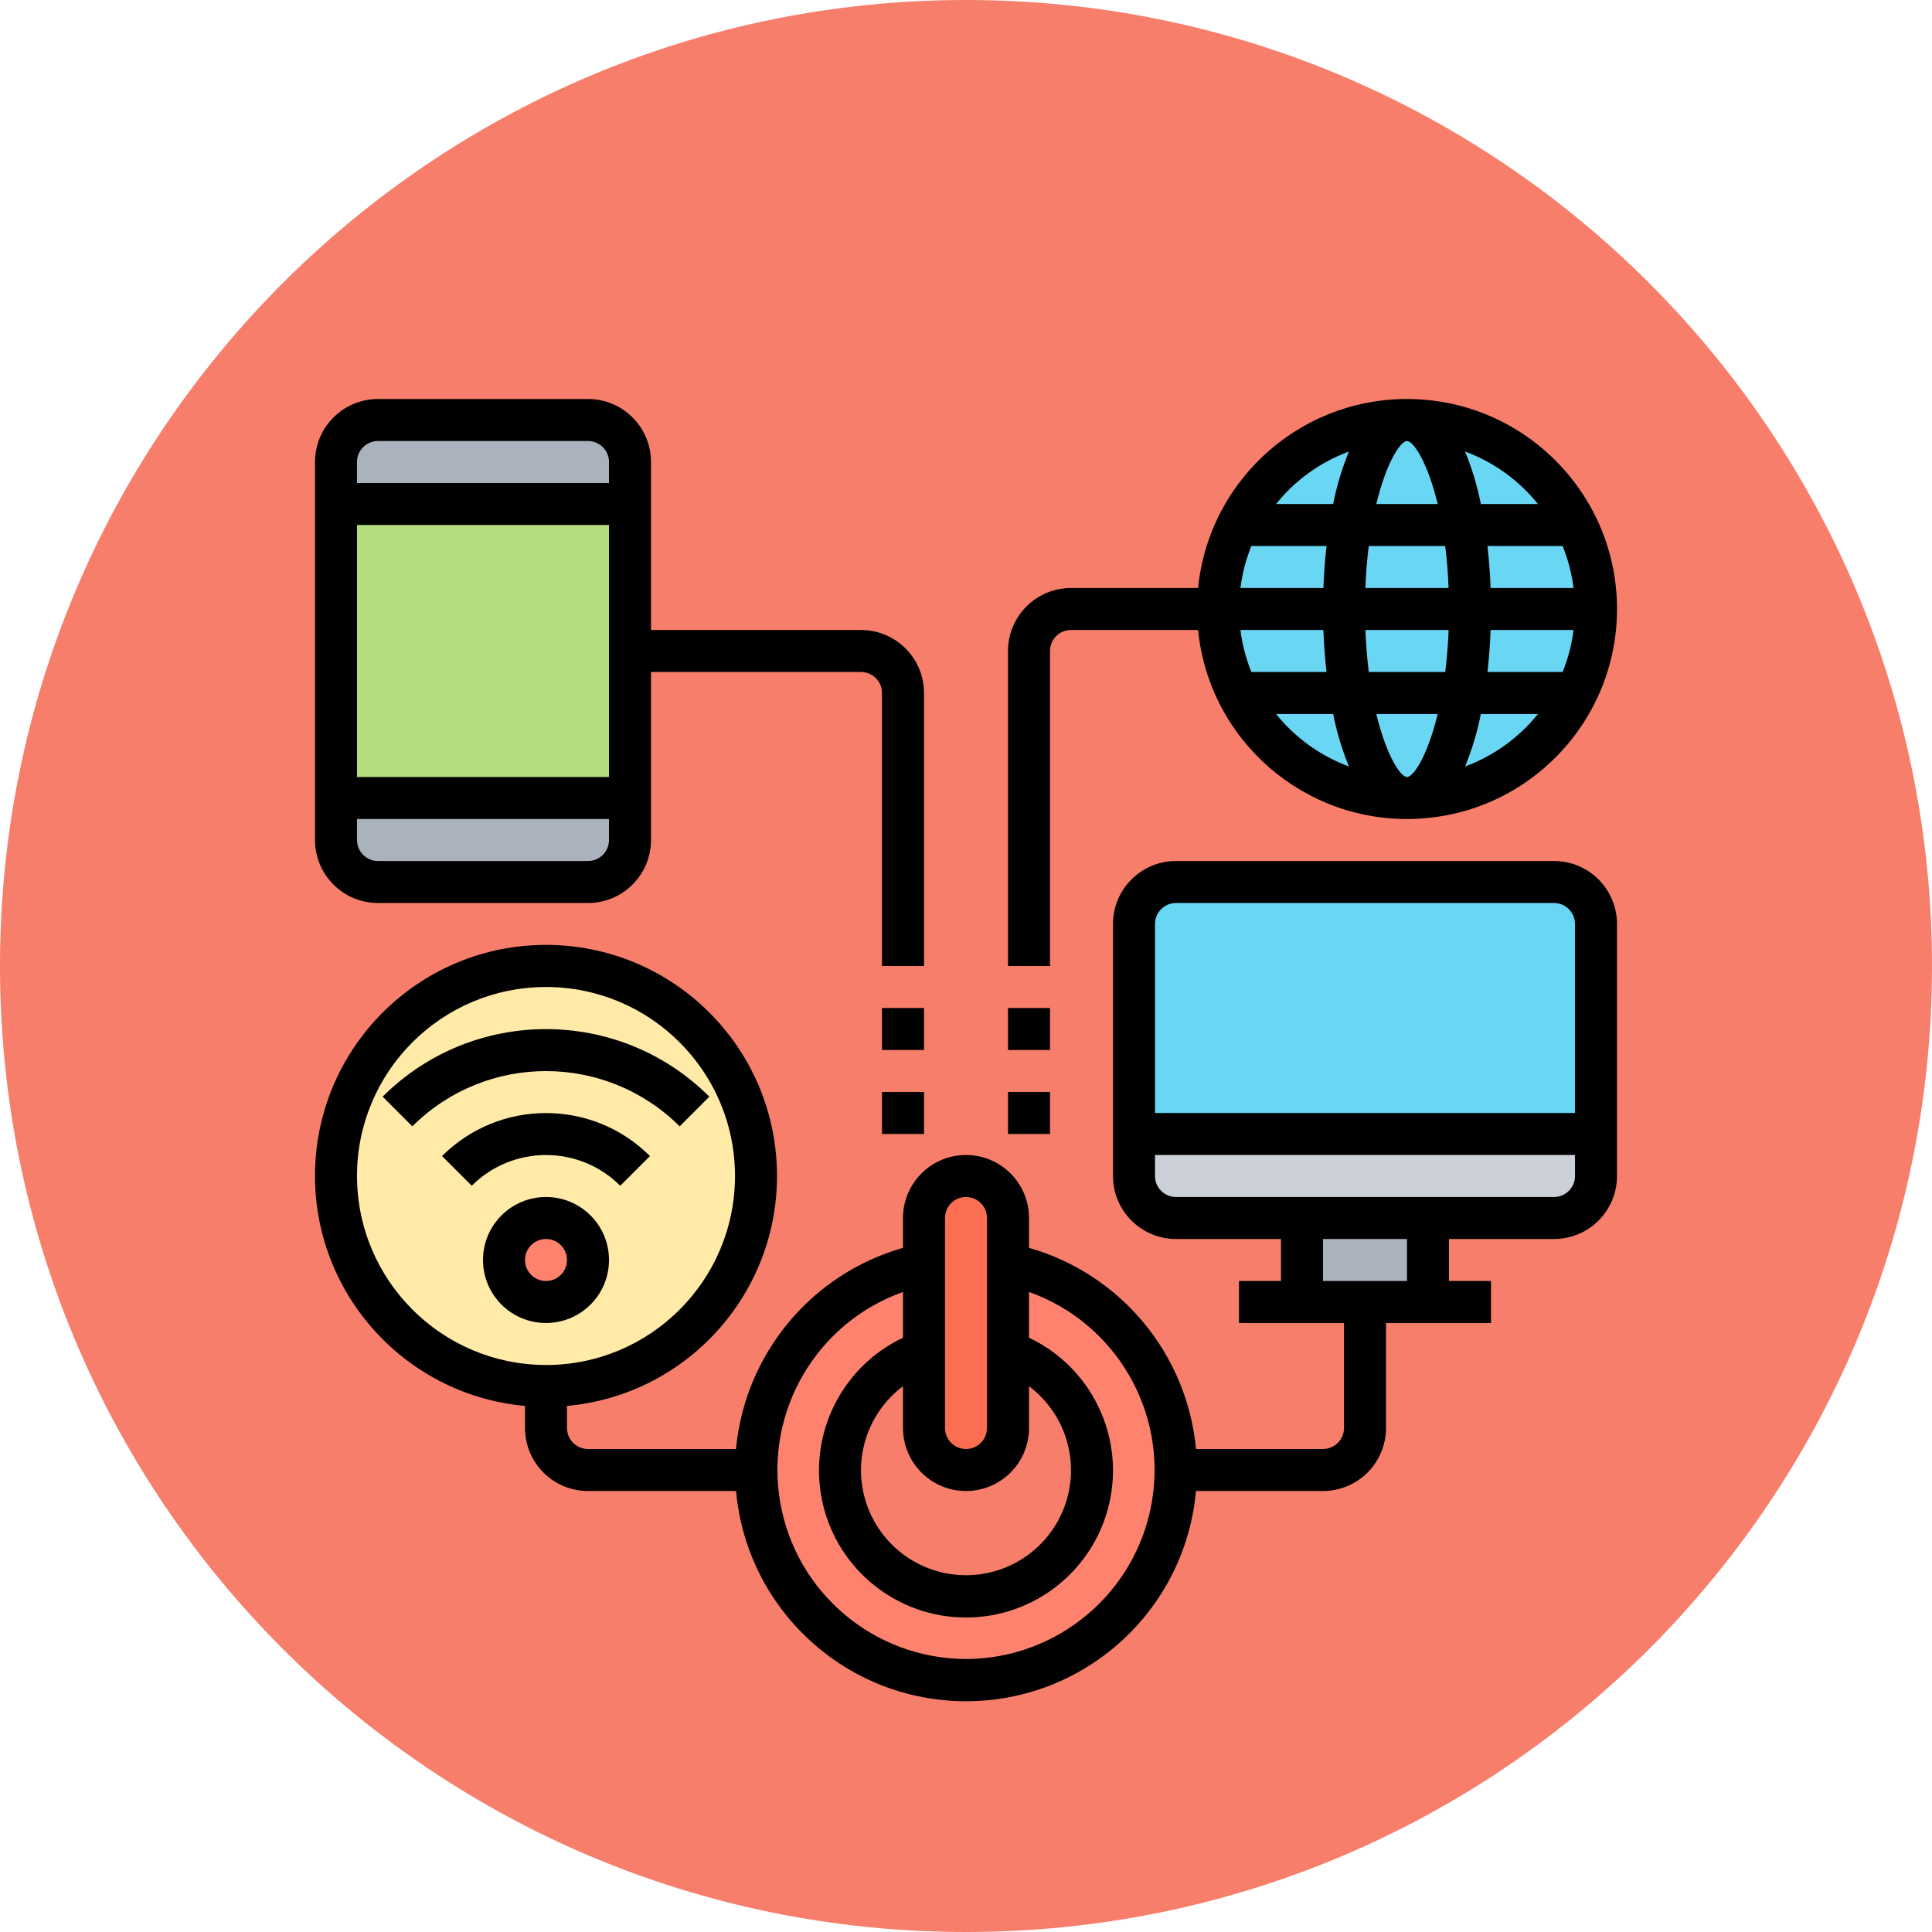
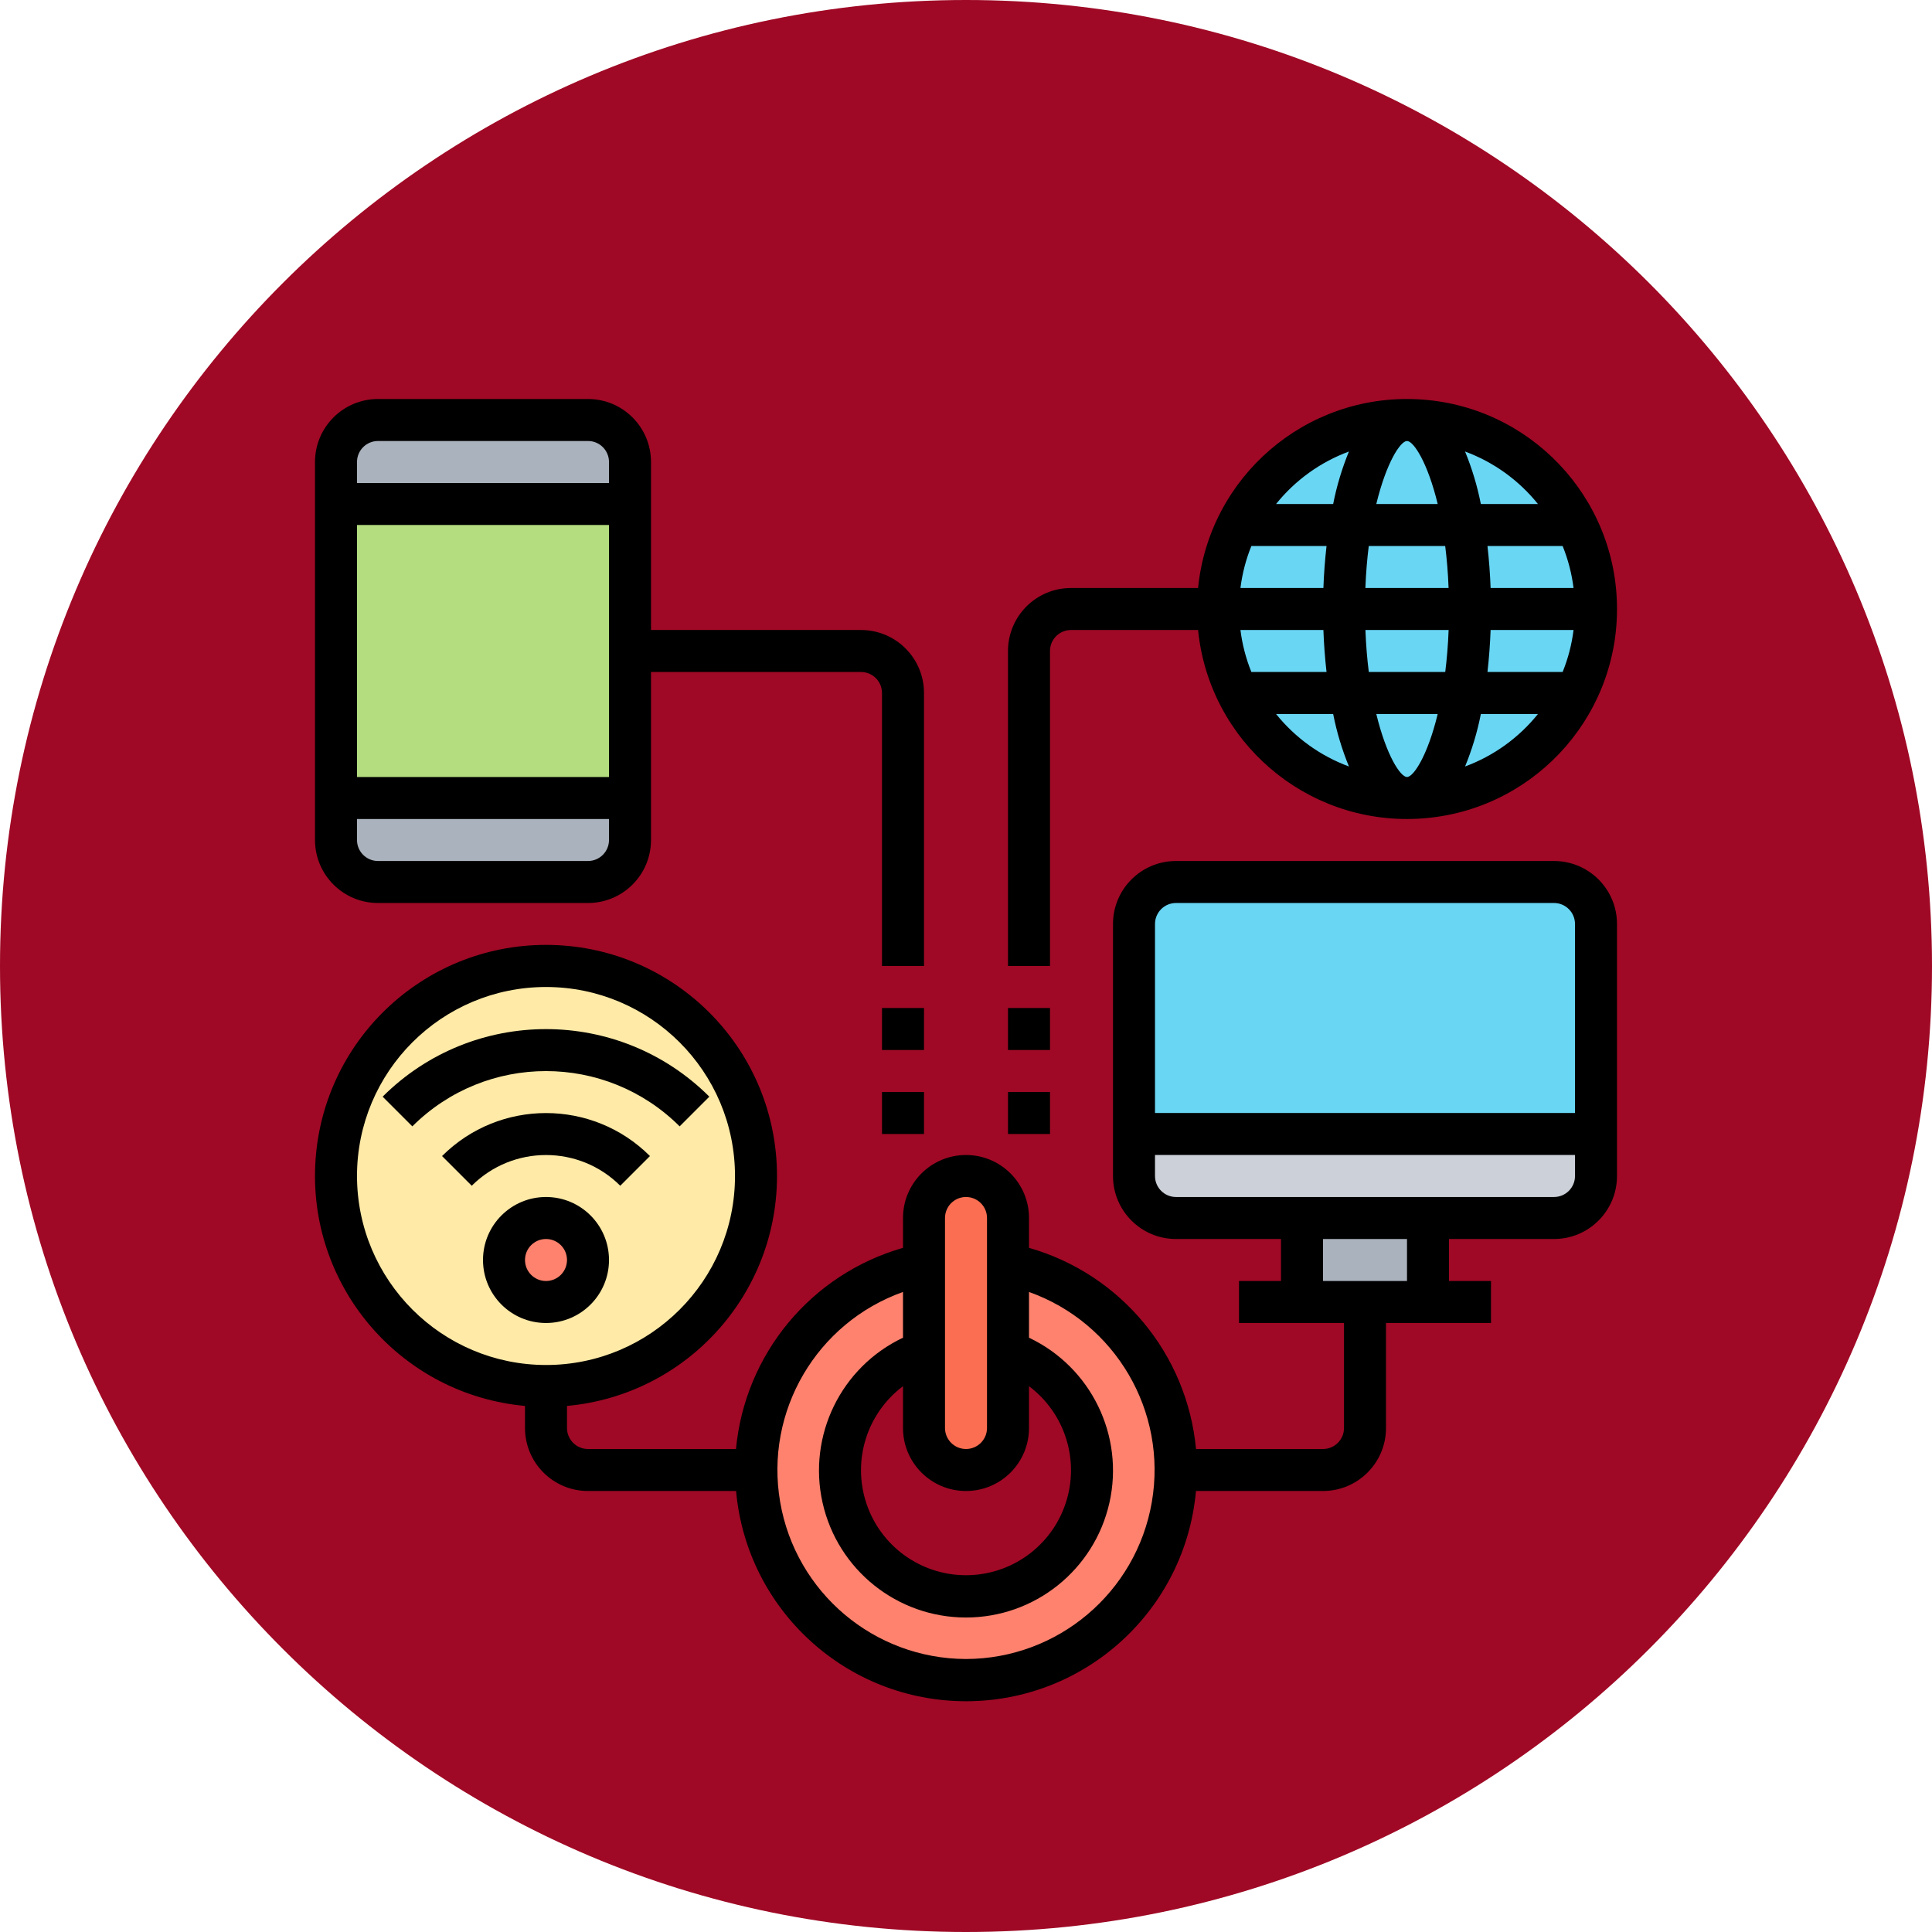
<svg xmlns="http://www.w3.org/2000/svg" width="92" height="92" viewBox="0 0 92 92">
  <g id="Grupo_1070117" data-name="Grupo 1070117" transform="translate(-1133 -872)">
-     <circle id="Elipse_9028" data-name="Elipse 9028" cx="46" cy="46" r="46" transform="translate(1133 872)" fill="#f77e6b" />
+     <circle id="Elipse_9028" data-name="Elipse 9028" cx="46" cy="46" r="46" transform="translate(1133 872)" fill="#9f0925" />
    <g id="digital_1_" data-name="digital (1)" transform="translate(1147 890)">
      <path id="Trazado_813481" data-name="Trazado 813481" d="M54,40v4H48V40Z" fill="#aab2bd" />
      <path id="Trazado_813482" data-name="Trazado 813482" d="M62,36v2a2.006,2.006,0,0,1-2,2H42a2.006,2.006,0,0,1-2-2V36Z" fill="#ccd1d9" />
      <circle id="Elipse_9032" data-name="Elipse 9032" cx="9" cy="9" r="9" transform="translate(44 2)" fill="#69d6f4" />
      <path id="Trazado_813483" data-name="Trazado 813483" d="M62,26V36H40V26a2.006,2.006,0,0,1,2-2H60A2.006,2.006,0,0,1,62,26Z" fill="#69d6f4" />
      <path id="Trazado_813484" data-name="Trazado 813484" d="M16,4V6H2V4A2.006,2.006,0,0,1,4,2H14A2.006,2.006,0,0,1,16,4Z" fill="#aab2bd" />
      <path id="Trazado_813485" data-name="Trazado 813485" d="M16,20v2a2.006,2.006,0,0,1-2,2H4a2.006,2.006,0,0,1-2-2V20Z" fill="#aab2bd" />
      <path id="Trazado_813486" data-name="Trazado 813486" d="M16,13v7H2V6H16Z" fill="#b4dd7f" />
      <path id="Trazado_813487" data-name="Trazado 813487" d="M12,28A10,10,0,1,1,2,38,10,10,0,0,1,12,28Z" fill="#ffeaa7" />
      <circle id="Elipse_9033" data-name="Elipse 9033" cx="2" cy="2" r="2" transform="translate(10 40)" fill="#ff826e" />
      <path id="Trazado_813488" data-name="Trazado 813488" d="M34,42.2a10,10,0,1,1-4,0v4.15a6,6,0,1,0,4,0Z" fill="#ff826e" />
      <path id="Trazado_813489" data-name="Trazado 813489" d="M34,46.35V50a2,2,0,0,1-4,0V40a2.006,2.006,0,0,1,2-2,2.015,2.015,0,0,1,2,2v6.35Z" fill="#fc6e51" />
      <path id="Trazado_813490" data-name="Trazado 813490" d="M60,23H42a3,3,0,0,0-3,3V38a3,3,0,0,0,3,3h5v2H45v2h5v5a1,1,0,0,1-1,1H42.953A11.036,11.036,0,0,0,35,41.421V40a3,3,0,0,0-6,0v1.421A11.037,11.037,0,0,0,21.047,51H14a1,1,0,0,1-1-1V48.949a11,11,0,1,0-2,0V50a3,3,0,0,0,3,3h7.051a10.994,10.994,0,0,0,21.9,0H49a3,3,0,0,0,3-3V45h5V43H55V41h5a3,3,0,0,0,3-3V26A3,3,0,0,0,60,23ZM3,38a9,9,0,1,1,9,9A9.011,9.011,0,0,1,3,38ZM32,53a3,3,0,0,0,3-3V48.01a5,5,0,1,1-6,0V50A3,3,0,0,0,32,53ZM31,40a1,1,0,0,1,2,0V50a1,1,0,0,1-2,0Zm1,21a9,9,0,0,1-3-17.478V45.7a7,7,0,1,0,6,0V43.522A9,9,0,0,1,32,61ZM42,25H60a1,1,0,0,1,1,1v9H41V26A1,1,0,0,1,42,25ZM53,43H49V41h4Zm7-4H42a1,1,0,0,1-1-1V37H61v1A1,1,0,0,1,60,39Z" />
      <path id="Trazado_813491" data-name="Trazado 813491" d="M4,25H14a3,3,0,0,0,3-3V14H27a1,1,0,0,1,1,1V28h2V15a3,3,0,0,0-3-3H17V4a3,3,0,0,0-3-3H4A3,3,0,0,0,1,4V22A3,3,0,0,0,4,25Zm10-2H4a1,1,0,0,1-1-1V21H15v1A1,1,0,0,1,14,23ZM3,19V7H15V19ZM4,3H14a1,1,0,0,1,1,1V5H3V4A1,1,0,0,1,4,3Z" />
      <path id="Trazado_813492" data-name="Trazado 813492" d="M15,42a3,3,0,1,0-3,3A3,3,0,0,0,15,42Zm-4,0a1,1,0,1,1,1,1A1,1,0,0,1,11,42Z" />
      <path id="Trazado_813493" data-name="Trazado 813493" d="M15.536,38.464,16.95,37.05a7.008,7.008,0,0,0-9.9,0l1.414,1.414A5.006,5.006,0,0,1,15.536,38.464Z" />
      <path id="Trazado_813494" data-name="Trazado 813494" d="M18.364,35.636l1.414-1.414a11.013,11.013,0,0,0-15.557,0l1.414,1.414A9.012,9.012,0,0,1,18.364,35.636Z" />
      <path id="Trazado_813495" data-name="Trazado 813495" d="M28,34h2v2H28Z" />
      <path id="Trazado_813496" data-name="Trazado 813496" d="M28,30h2v2H28Z" />
      <path id="Trazado_813497" data-name="Trazado 813497" d="M34,34h2v2H34Z" />
      <path id="Trazado_813498" data-name="Trazado 813498" d="M34,30h2v2H34Z" />
      <path id="Trazado_813499" data-name="Trazado 813499" d="M36,13a1,1,0,0,1,1-1h6.051a10,10,0,1,0,0-2H37a3,3,0,0,0-3,3V28h2ZM53,3c.313,0,.983,1.023,1.462,3H51.538C52.017,4.023,52.687,3,53,3Zm1.819,5c.077.614.134,1.277.161,2H51.018c.027-.723.085-1.386.161-2ZM53,19c-.313,0-.983-1.023-1.462-3h2.924c-.479,1.977-1.149,3-1.462,3Zm-1.819-5c-.077-.614-.134-1.277-.161-2h3.962c-.027.723-.085,1.386-.161,2Zm5.8-2h3.95a7.923,7.923,0,0,1-.52,2H56.832C56.906,13.343,56.957,12.673,56.981,12Zm3.95-2h-3.95c-.024-.673-.075-1.343-.149-2h3.579A7.965,7.965,0,0,1,60.931,10ZM49.019,10h-3.95a7.923,7.923,0,0,1,.52-2h3.579C49.094,8.657,49.043,9.327,49.019,10Zm0,2c.024.673.075,1.343.149,2H45.589a7.965,7.965,0,0,1-.52-2Zm-2.254,4h2.719a13.332,13.332,0,0,0,.752,2.5A8.028,8.028,0,0,1,46.765,16Zm9,2.5a13.332,13.332,0,0,0,.752-2.5h2.719A8.028,8.028,0,0,1,55.764,18.5ZM59.235,6H56.516a13.332,13.332,0,0,0-.752-2.5A8.028,8.028,0,0,1,59.235,6Zm-9-2.5A13.407,13.407,0,0,0,49.484,6H46.765A8.028,8.028,0,0,1,50.236,3.5Z" />
    </g>
  </g>
</svg>
